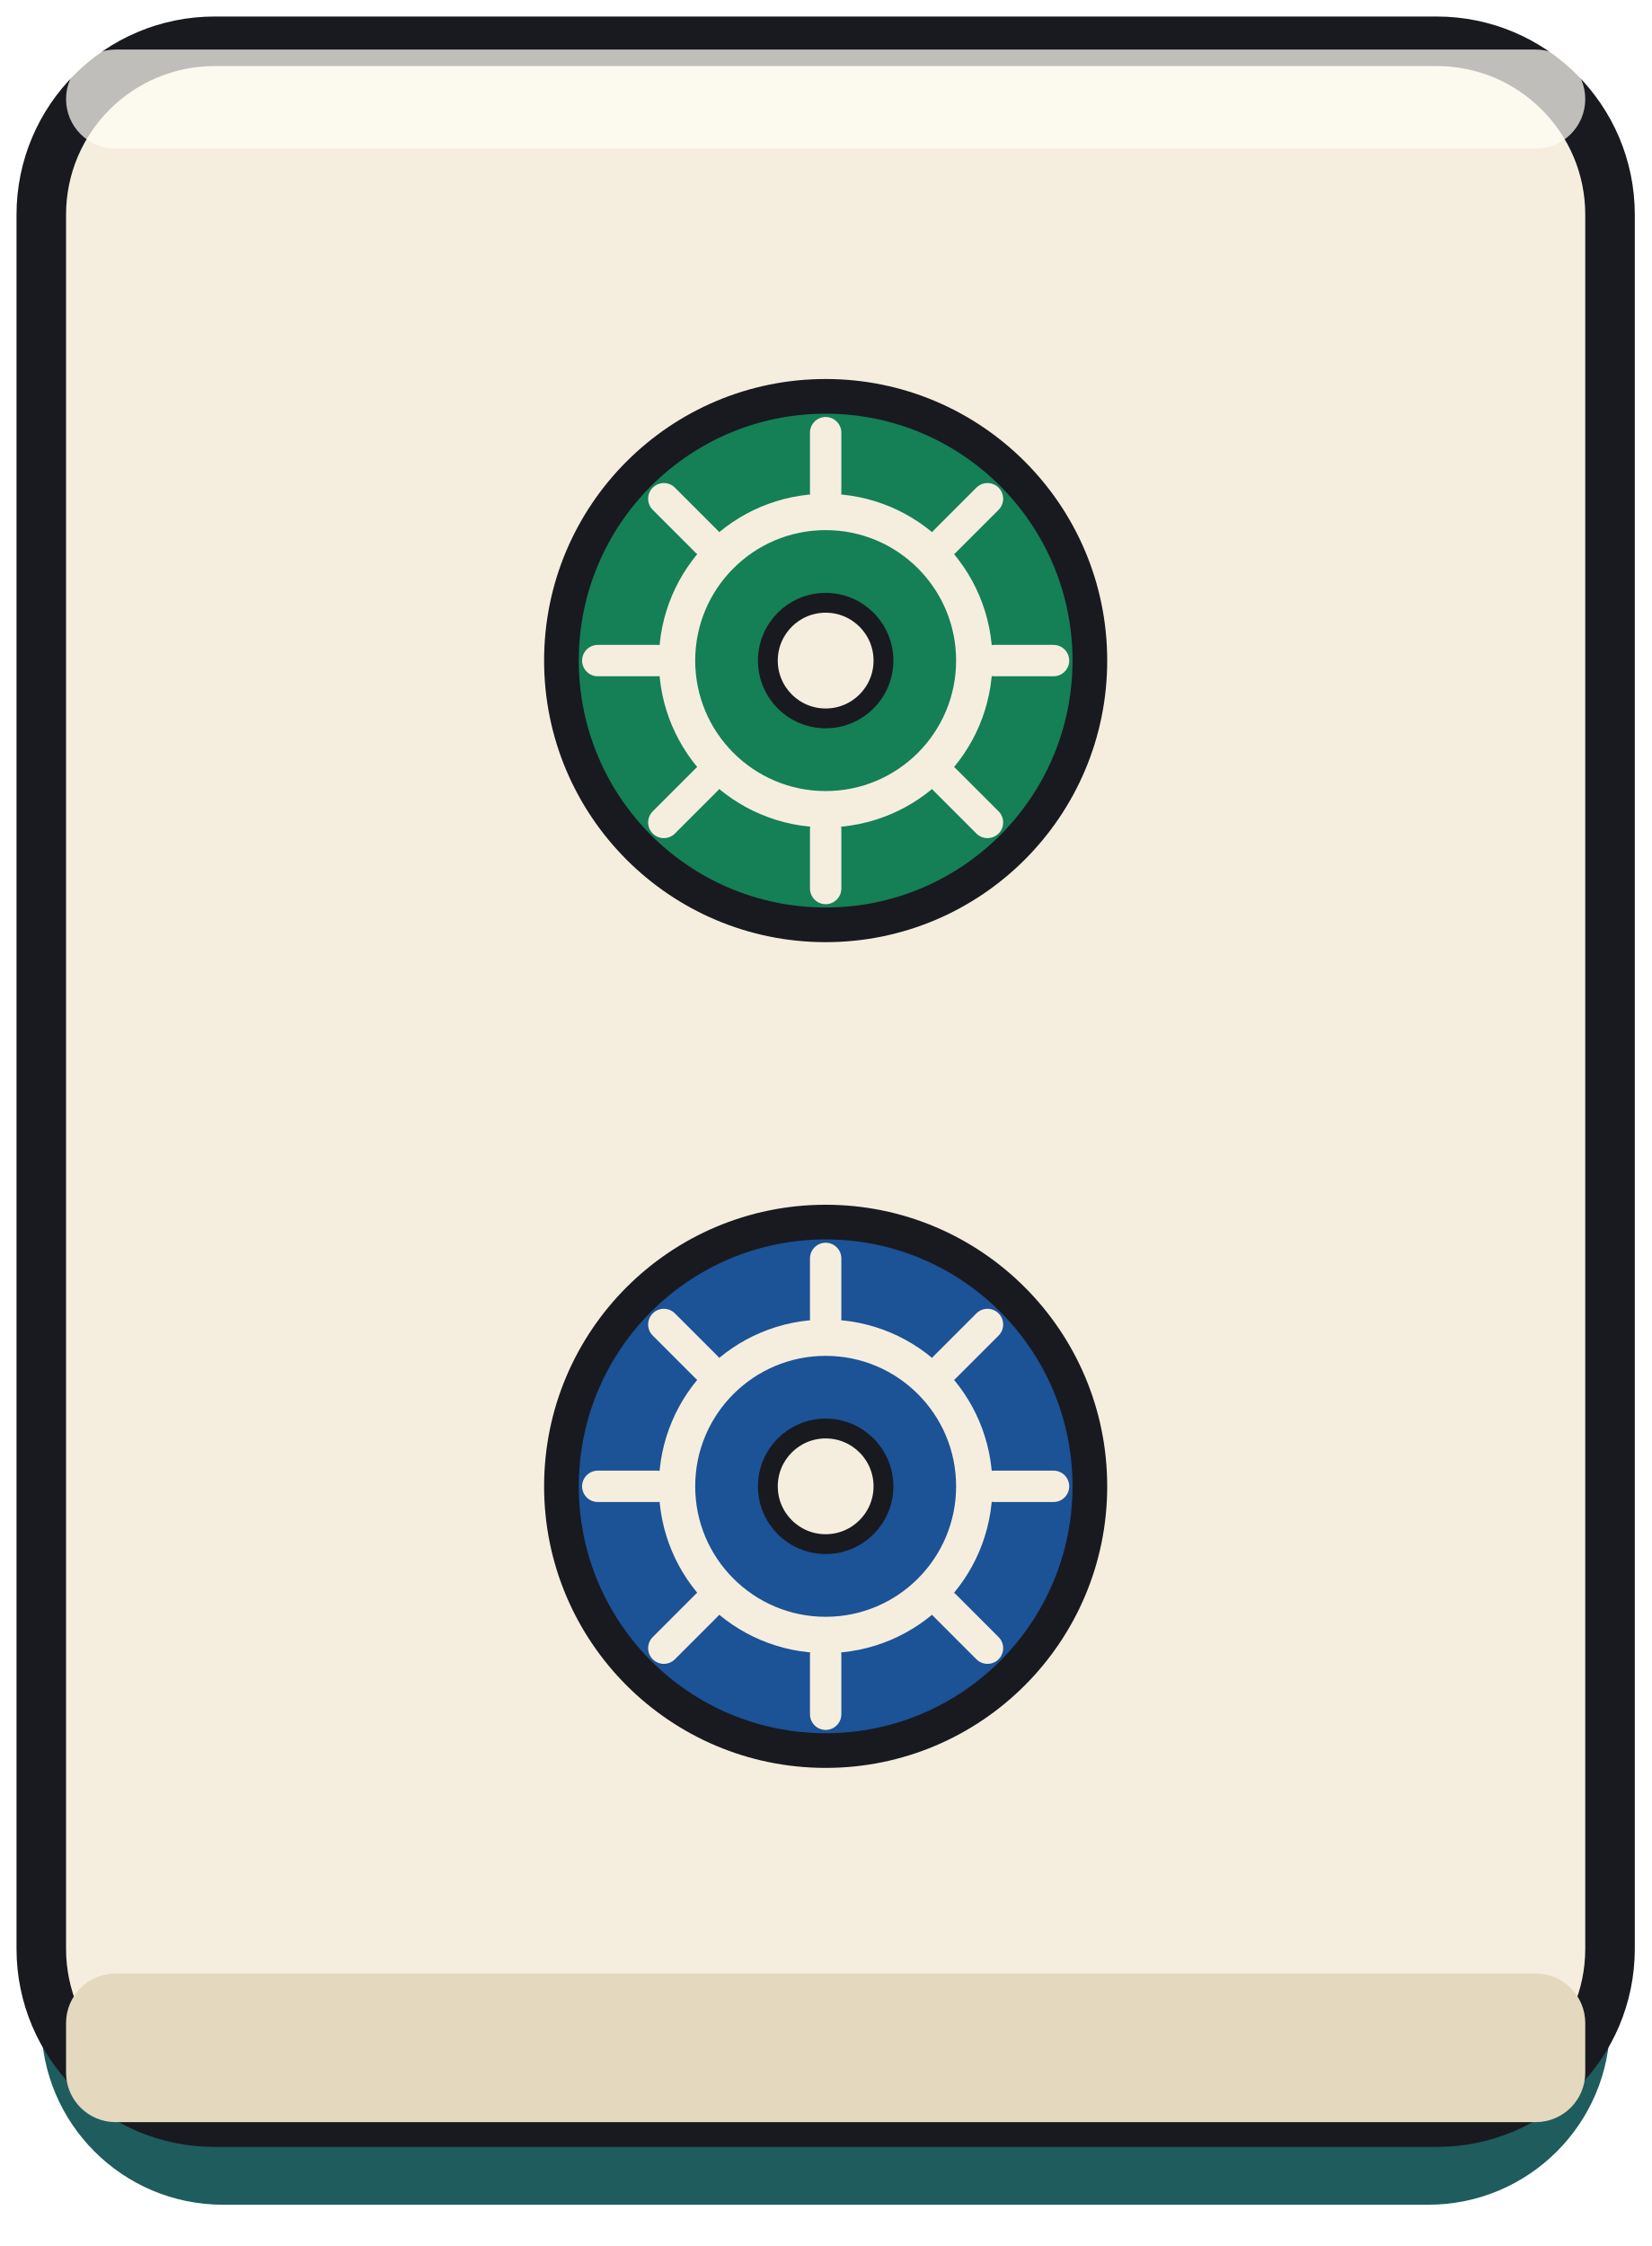
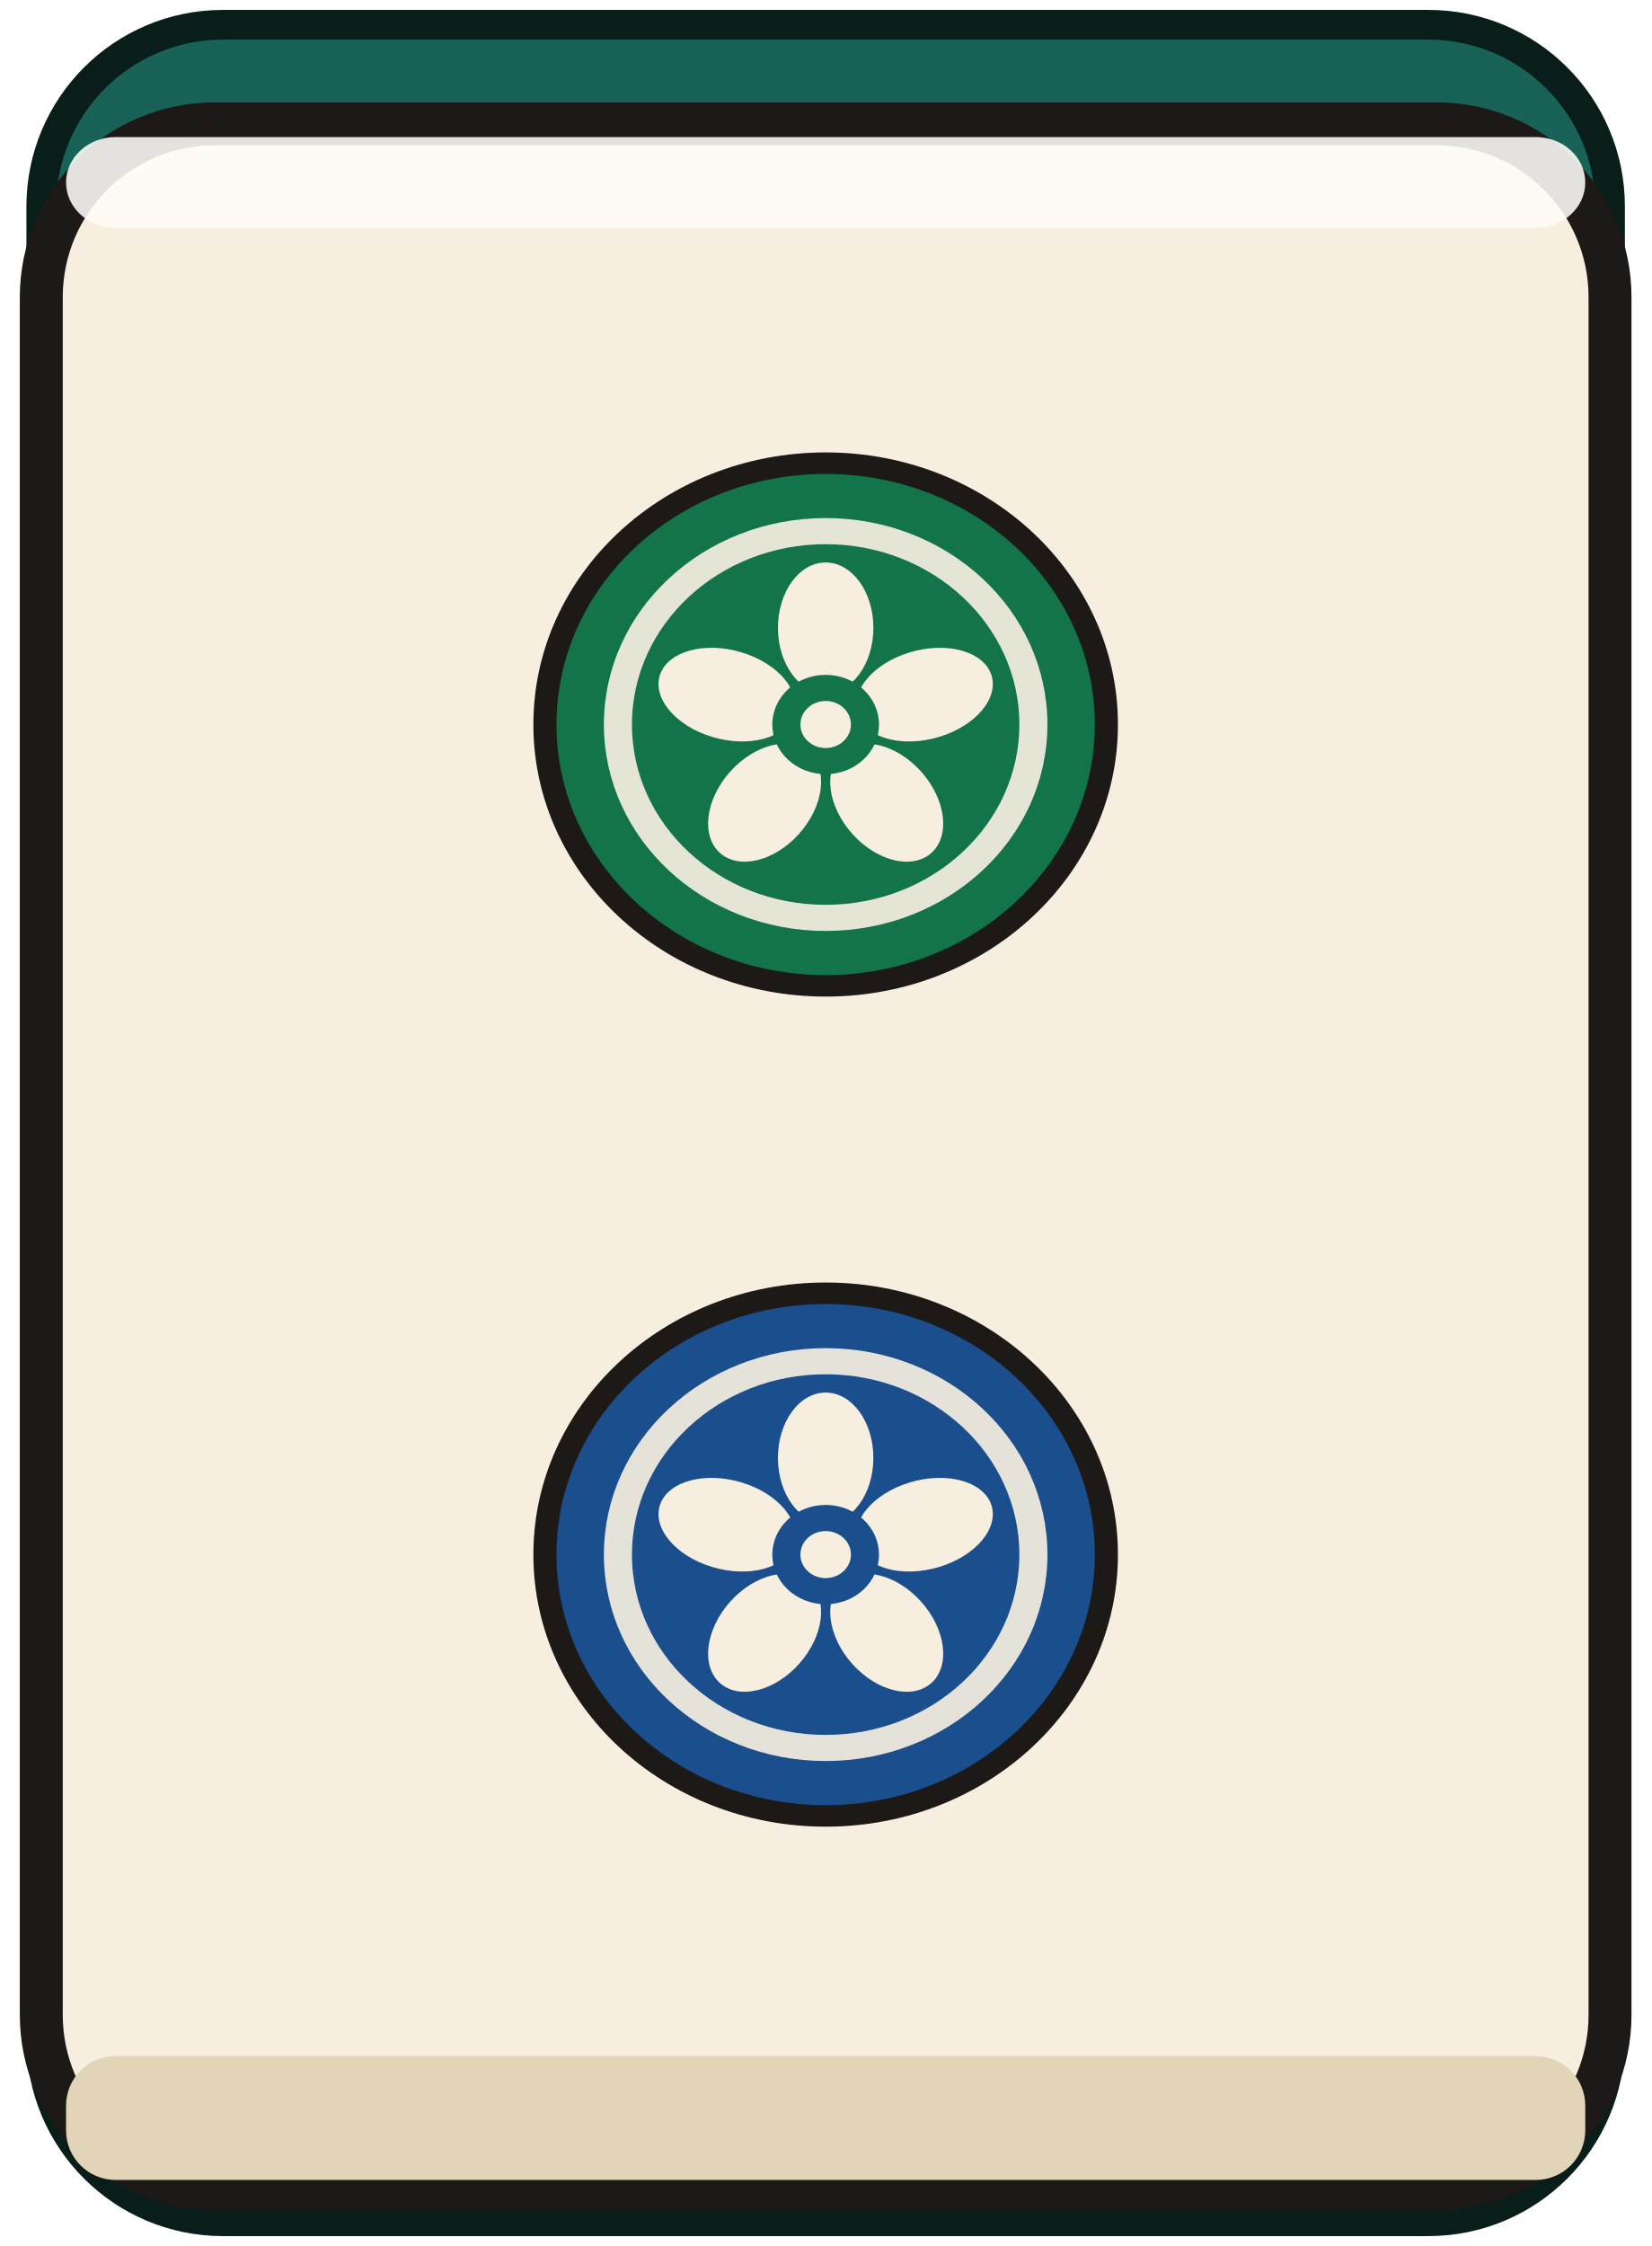
<svg xmlns="http://www.w3.org/2000/svg" viewBox="0 0 100 136">
-   <rect x="2.5" y="5.5" width="95" height="128" rx="11" fill="#1E5C5E" />
-   <rect x="2.5" y="2.5" width="95" height="126" rx="10.5" fill="#F5EEDF" stroke="#181A20" stroke-width="3" />
-   <rect x="4" y="3" width="92" height="6" rx="3" fill="#FFFDF5" opacity="0.72" />
-   <rect x="4" y="119.5" width="92" height="9" rx="3" fill="#E4D8BE" />
-   <g>
-     <circle cx="50" cy="40" r="16" fill="#157F56" stroke="#181A20" stroke-width="2.1" />
-     <circle cx="50" cy="40" r="9.0" fill="none" stroke="#F5EEDF" stroke-width="2.2" />
-     <line x1="60.2" y1="40.0" x2="63.8" y2="40.0" stroke="#F5EEDF" stroke-width="1.9" stroke-linecap="round" />
-     <line x1="57.2" y1="47.2" x2="59.8" y2="49.8" stroke="#F5EEDF" stroke-width="1.9" stroke-linecap="round" />
-     <line x1="50.0" y1="50.2" x2="50.0" y2="53.8" stroke="#F5EEDF" stroke-width="1.9" stroke-linecap="round" />
-     <line x1="42.8" y1="47.2" x2="40.2" y2="49.8" stroke="#F5EEDF" stroke-width="1.9" stroke-linecap="round" />
-     <line x1="39.8" y1="40.0" x2="36.2" y2="40.0" stroke="#F5EEDF" stroke-width="1.9" stroke-linecap="round" />
-     <line x1="42.8" y1="32.8" x2="40.2" y2="30.2" stroke="#F5EEDF" stroke-width="1.9" stroke-linecap="round" />
-     <line x1="50.0" y1="29.8" x2="50.0" y2="26.2" stroke="#F5EEDF" stroke-width="1.9" stroke-linecap="round" />
-     <line x1="57.2" y1="32.8" x2="59.8" y2="30.2" stroke="#F5EEDF" stroke-width="1.9" stroke-linecap="round" />
-     <circle cx="50" cy="40" r="3.5" fill="#F5EEDF" stroke="#181A20" stroke-width="1.2" />
-   </g>
-   <g>
-     <circle cx="50" cy="90" r="16" fill="#1C5296" stroke="#181A20" stroke-width="2.1" />
-     <circle cx="50" cy="90" r="9.0" fill="none" stroke="#F5EEDF" stroke-width="2.2" />
-     <line x1="60.2" y1="90.0" x2="63.8" y2="90.0" stroke="#F5EEDF" stroke-width="1.9" stroke-linecap="round" />
-     <line x1="57.2" y1="97.2" x2="59.8" y2="99.8" stroke="#F5EEDF" stroke-width="1.9" stroke-linecap="round" />
-     <line x1="50.0" y1="100.2" x2="50.0" y2="103.8" stroke="#F5EEDF" stroke-width="1.9" stroke-linecap="round" />
-     <line x1="42.8" y1="97.2" x2="40.2" y2="99.8" stroke="#F5EEDF" stroke-width="1.9" stroke-linecap="round" />
-     <line x1="39.8" y1="90.0" x2="36.2" y2="90.0" stroke="#F5EEDF" stroke-width="1.9" stroke-linecap="round" />
-     <line x1="42.8" y1="82.8" x2="40.2" y2="80.2" stroke="#F5EEDF" stroke-width="1.9" stroke-linecap="round" />
-     <line x1="50.0" y1="79.8" x2="50.0" y2="76.2" stroke="#F5EEDF" stroke-width="1.9" stroke-linecap="round" />
-     <line x1="57.2" y1="82.8" x2="59.8" y2="80.2" stroke="#F5EEDF" stroke-width="1.9" stroke-linecap="round" />
-     <circle cx="50" cy="90" r="3.5" fill="#F5EEDF" stroke="#181A20" stroke-width="1.2" />
+   <rect x="2.5" y="1.5" width="95" height="133" rx="11" fill="#186258" stroke="#091D1B" stroke-width="1.8" />
+   <rect x="2.5" y="7.5" width="95" height="125" rx="10.5" fill="#F6EFE0" stroke="#1C1917" stroke-width="2.6" />
+   <rect x="4" y="8.3" width="92" height="5.5" rx="3" fill="#FFFDF8" opacity="0.88" />
+   <rect x="4" y="124.5" width="92" height="7.5" rx="3" fill="#E2D4B7" />
+   <g transform="translate(0 8.50) scale(1 0.9308)">
+     <g>
+       <circle cx="50" cy="38" r="17" fill="#137449" stroke="#1C1917" stroke-width="1.4" />
+       <circle cx="50" cy="38" r="12.58" fill="none" stroke="#F6EFE0" stroke-width="1.70" opacity="0.92" />
+       <g transform="rotate(0 50 38)">
+         <ellipse cx="50" cy="31.71" rx="2.89" ry="4.25" fill="#F6EFE0" />
+       </g>
+       <g transform="rotate(72 50 38)">
+         <ellipse cx="50" cy="31.71" rx="2.89" ry="4.25" fill="#F6EFE0" />
+       </g>
+       <g transform="rotate(144 50 38)">
+         <ellipse cx="50" cy="31.71" rx="2.89" ry="4.25" fill="#F6EFE0" />
+       </g>
+       <g transform="rotate(216 50 38)">
+         <ellipse cx="50" cy="31.71" rx="2.89" ry="4.25" fill="#F6EFE0" />
+       </g>
+       <g transform="rotate(288 50 38)">
+         <ellipse cx="50" cy="31.71" rx="2.89" ry="4.25" fill="#F6EFE0" />
+       </g>
+       <circle cx="50" cy="38" r="3.23" fill="#137449" />
+       <circle cx="50" cy="38" r="1.53" fill="#F6EFE0" />
+     </g>
+     <g>
+       <circle cx="50" cy="92" r="17" fill="#1B4E8D" stroke="#1C1917" stroke-width="1.4" />
+       <circle cx="50" cy="92" r="12.58" fill="none" stroke="#F6EFE0" stroke-width="1.70" opacity="0.92" />
+       <g transform="rotate(0 50 92)">
+         <ellipse cx="50" cy="85.71" rx="2.89" ry="4.25" fill="#F6EFE0" />
+       </g>
+       <g transform="rotate(72 50 92)">
+         <ellipse cx="50" cy="85.71" rx="2.89" ry="4.25" fill="#F6EFE0" />
+       </g>
+       <g transform="rotate(144 50 92)">
+         <ellipse cx="50" cy="85.71" rx="2.89" ry="4.25" fill="#F6EFE0" />
+       </g>
+       <g transform="rotate(216 50 92)">
+         <ellipse cx="50" cy="85.71" rx="2.89" ry="4.25" fill="#F6EFE0" />
+       </g>
+       <g transform="rotate(288 50 92)">
+         <ellipse cx="50" cy="85.71" rx="2.89" ry="4.25" fill="#F6EFE0" />
+       </g>
+       <circle cx="50" cy="92" r="3.23" fill="#1B4E8D" />
+       <circle cx="50" cy="92" r="1.53" fill="#F6EFE0" />
+     </g>
  </g>
</svg>
